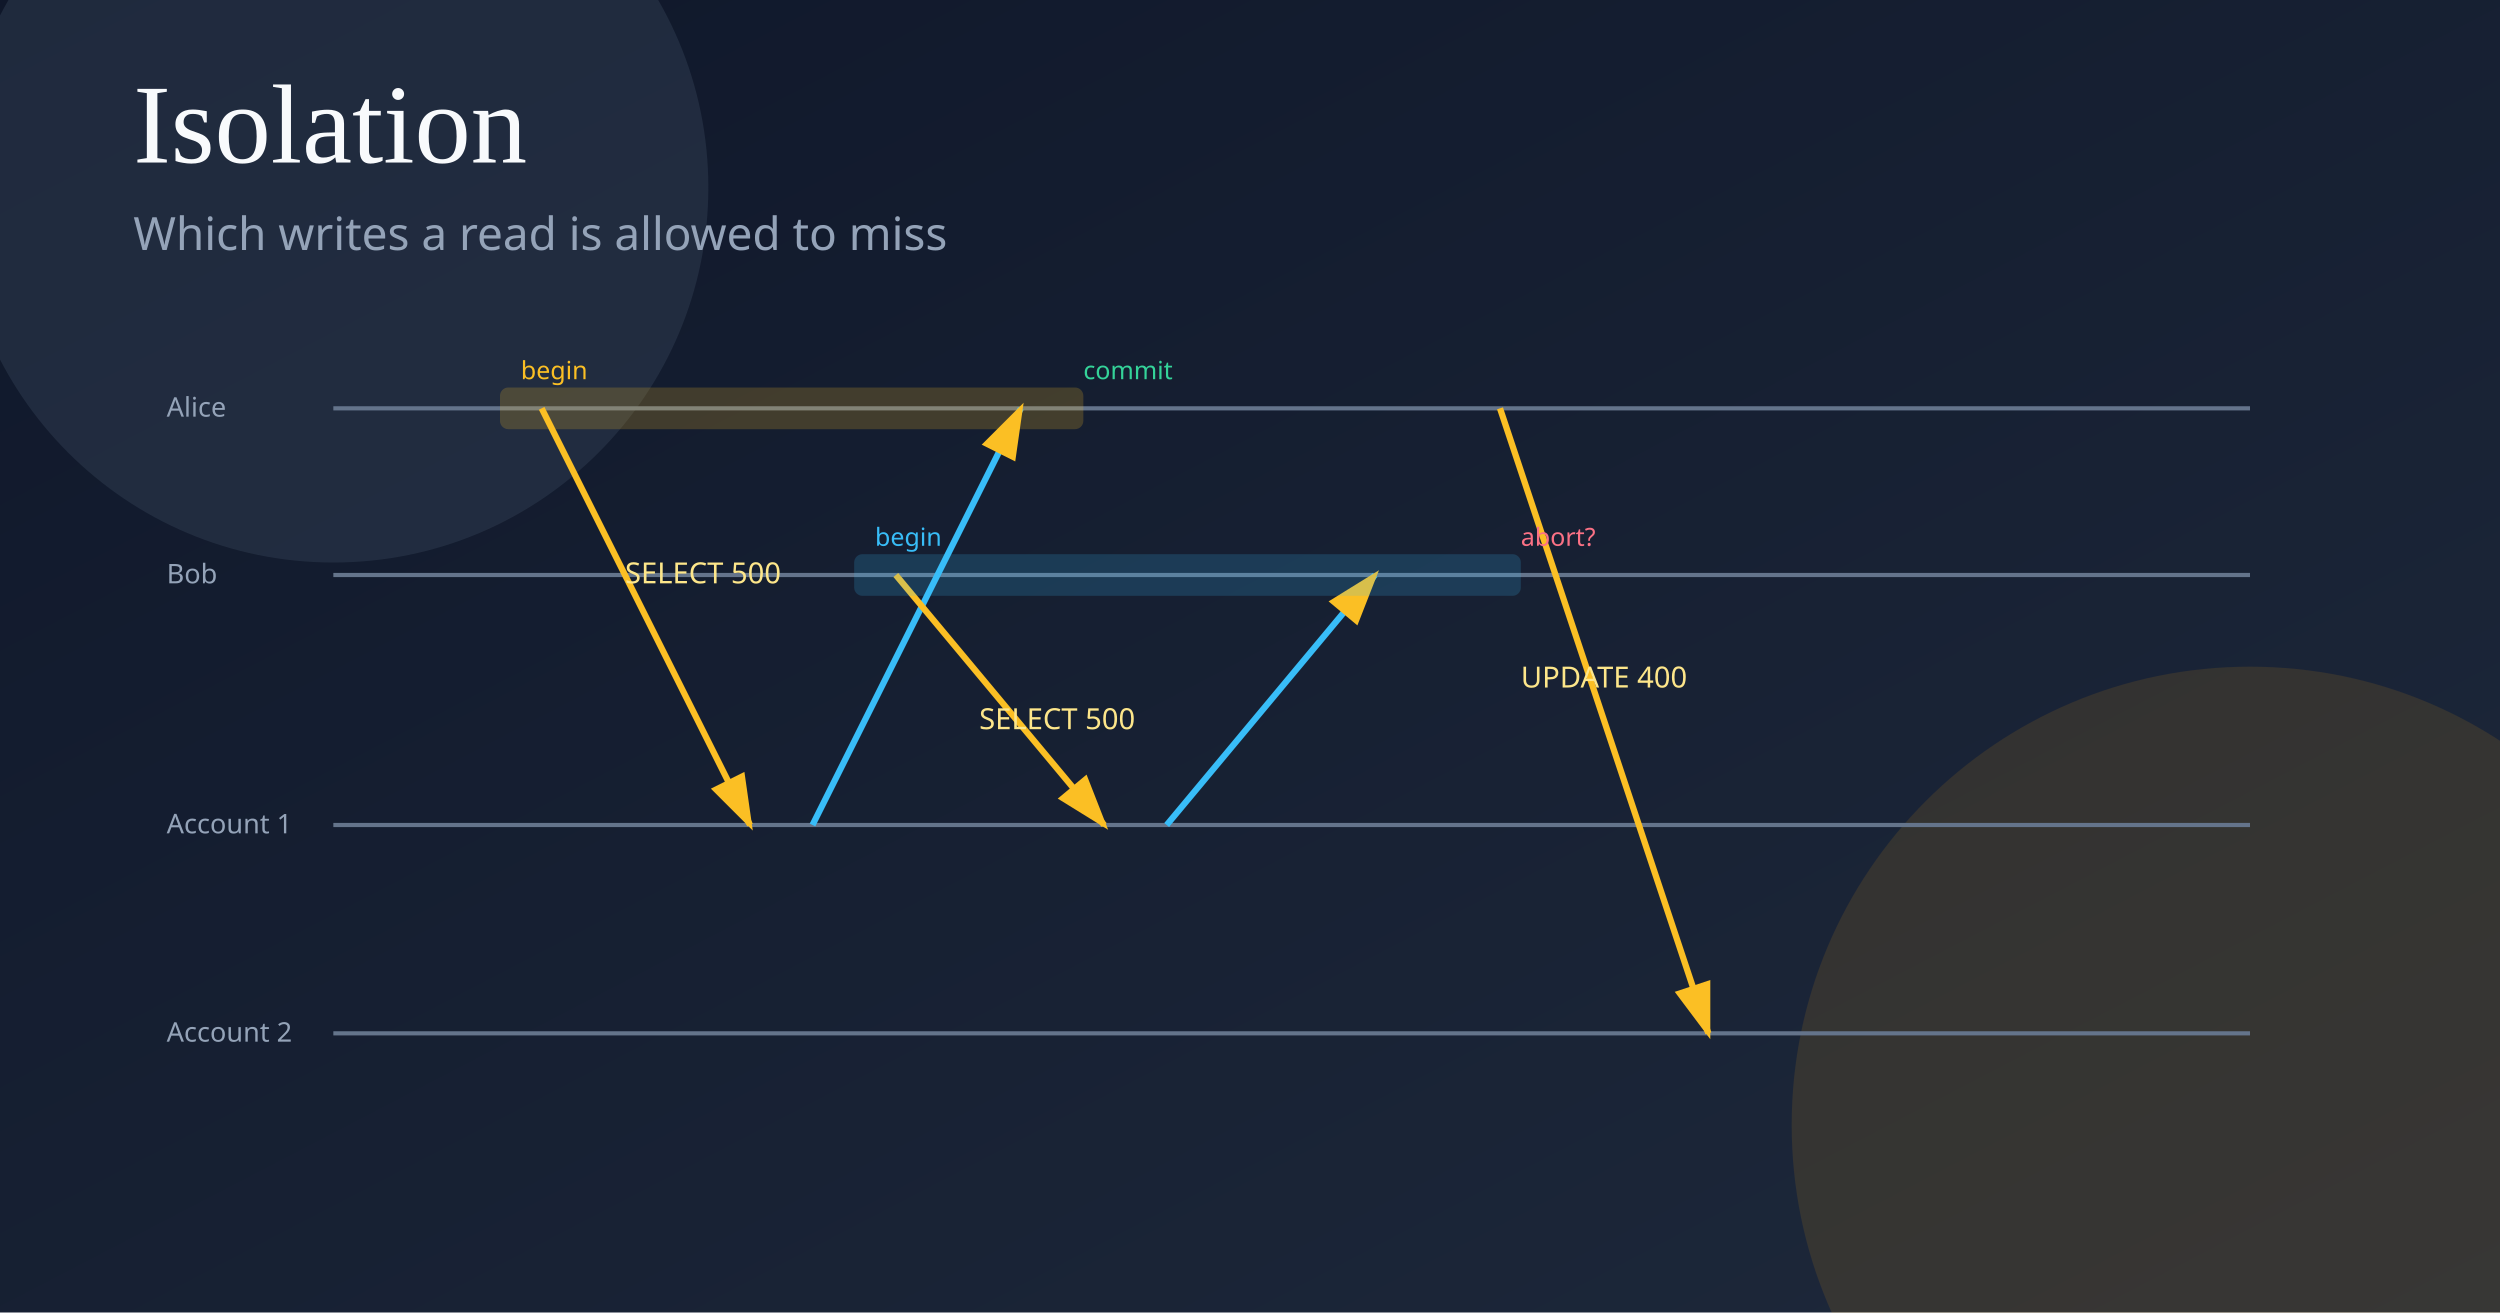
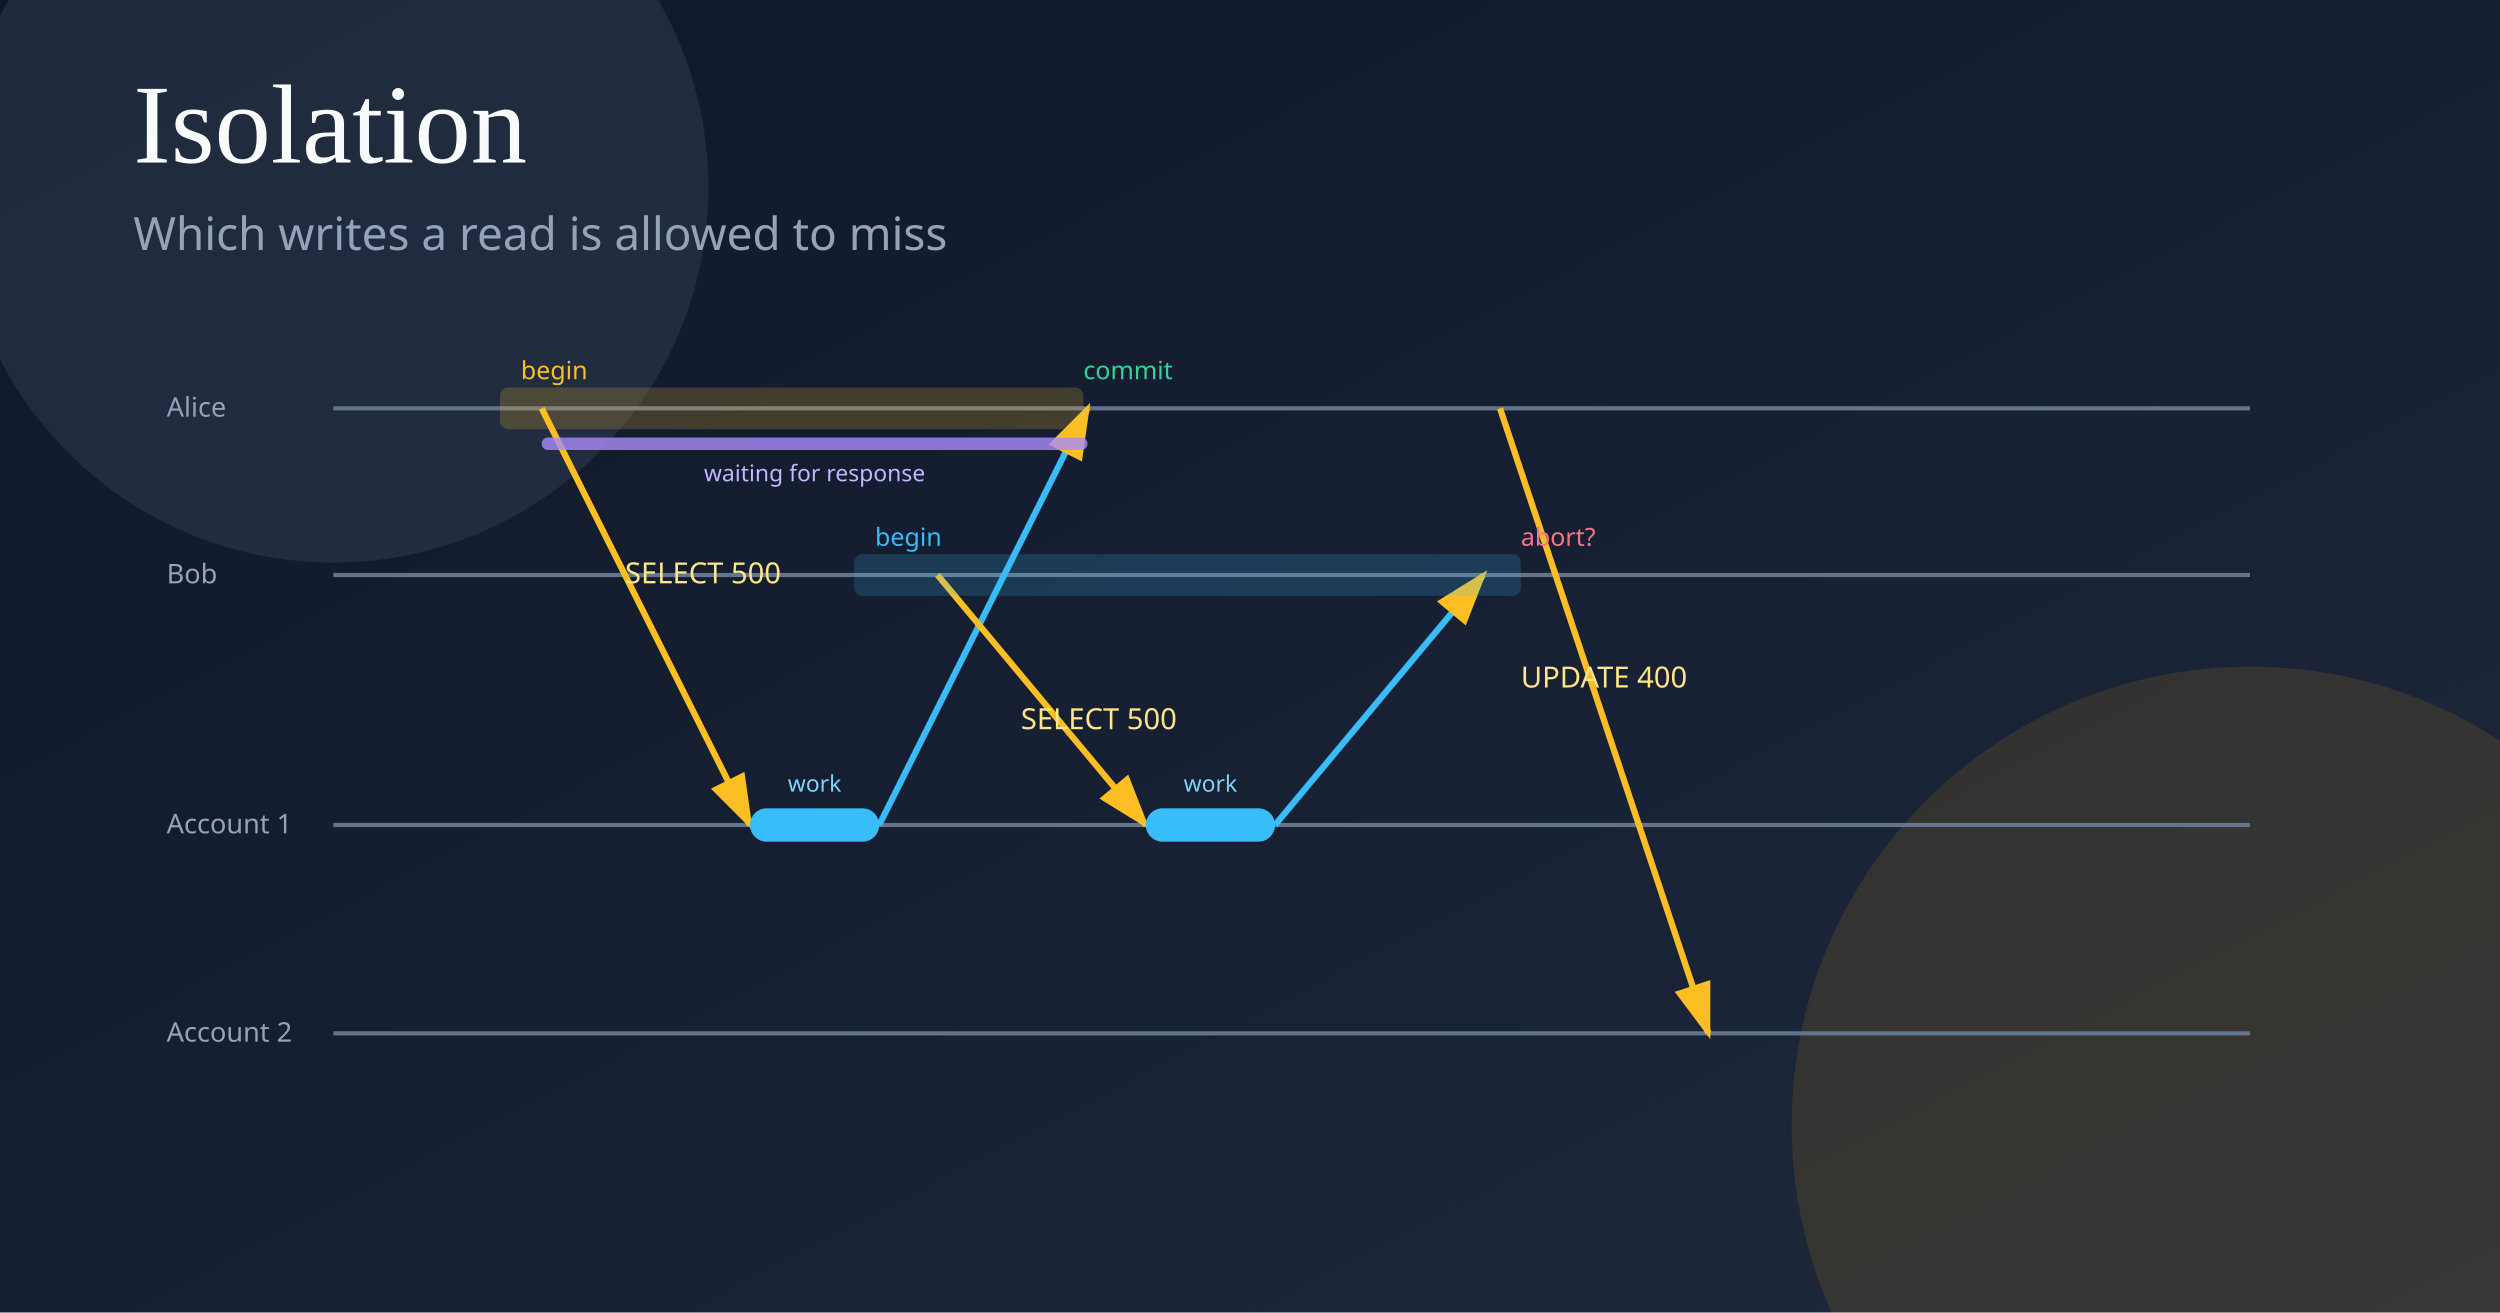
- <svg xmlns="http://www.w3.org/2000/svg" width="1200" height="630" viewBox="0 0 1200 630" role="img" aria-label="Transaction isolation cover: two clients overlapping on the same accounts">
+ <svg xmlns="http://www.w3.org/2000/svg" width="1200" height="630" viewBox="0 0 1200 630" role="img" aria-label="Transaction isolation cover: requests travel to accounts, spend time processing, and return responses">
  <defs>
    <linearGradient id="tx-bg" x1="0" y1="0" x2="1" y2="1">
      <stop offset="0%" stop-color="#0f172a" />
      <stop offset="100%" stop-color="#1e293b" />
    </linearGradient>
    <marker id="tx-arrow" markerWidth="10" markerHeight="10" refX="8" refY="3" orient="auto">
      <path d="M0,0 L0,6 L9,3 z" fill="#fbbf24" />
    </marker>
  </defs>
  <rect width="1200" height="630" fill="url(#tx-bg)" />
  <circle cx="160" cy="90" r="180" fill="#334155" opacity="0.45" />
  <circle cx="1080" cy="540" r="220" fill="#f59e0b" opacity="0.12" />
  <text x="64" y="78" font-family="Georgia, 'Times New Roman', serif" font-size="54" fill="#f8fafc">Isolation</text>
  <text x="64" y="120" font-family="ui-sans-serif, system-ui, sans-serif" font-size="22" fill="#94a3b8">Which writes a read is allowed to miss</text>
  <g font-family="ui-sans-serif, system-ui, sans-serif">
    <text x="80" y="200" font-size="13" fill="#94a3b8">Alice</text>
    <line x1="160" y1="196" x2="1080" y2="196" stroke="#64748b" stroke-width="2" />
    <text x="80" y="280" font-size="13" fill="#94a3b8">Bob</text>
    <line x1="160" y1="276" x2="1080" y2="276" stroke="#64748b" stroke-width="2" />
    <text x="80" y="400" font-size="13" fill="#94a3b8">Account 1</text>
    <line x1="160" y1="396" x2="1080" y2="396" stroke="#64748b" stroke-width="2" />
    <text x="80" y="500" font-size="13" fill="#94a3b8">Account 2</text>
    <line x1="160" y1="496" x2="1080" y2="496" stroke="#64748b" stroke-width="2" />
    <path d="M260 196 L360 396" stroke="#fbbf24" stroke-width="3" fill="none" marker-end="url(#tx-arrow)" />
-     <path d="M390 396 L490 196" stroke="#38bdf8" stroke-width="3" fill="none" marker-end="url(#tx-arrow)" />
+     <rect x="360" y="388" width="62" height="16" rx="8" fill="#38bdf8" />
+     <text x="391" y="380" text-anchor="middle" font-size="11" fill="#7dd3fc">work</text>
+     <path d="M422 396 L522 196" stroke="#38bdf8" stroke-width="3" fill="none" marker-end="url(#tx-arrow)" />
    <text x="300" y="280" font-size="14" fill="#fde68a">SELECT 500</text>
-     <path d="M430 276 L530 396" stroke="#fbbf24" stroke-width="3" fill="none" marker-end="url(#tx-arrow)" />
-     <path d="M560 396 L660 276" stroke="#38bdf8" stroke-width="3" fill="none" marker-end="url(#tx-arrow)" />
-     <text x="470" y="350" font-size="14" fill="#fde68a">SELECT 500</text>
+     <path d="M450 276 L550 396" stroke="#fbbf24" stroke-width="3" fill="none" marker-end="url(#tx-arrow)" />
+     <rect x="550" y="388" width="62" height="16" rx="8" fill="#38bdf8" />
+     <text x="581" y="380" text-anchor="middle" font-size="11" fill="#7dd3fc">work</text>
+     <path d="M612 396 L712 276" stroke="#38bdf8" stroke-width="3" fill="none" marker-end="url(#tx-arrow)" />
+     <text x="490" y="350" font-size="14" fill="#fde68a">SELECT 500</text>
    <path d="M720 196 L820 496" stroke="#fbbf24" stroke-width="3" fill="none" marker-end="url(#tx-arrow)" />
    <text x="730" y="330" font-size="14" fill="#fde68a">UPDATE 400</text>
    <rect x="240" y="186" width="280" height="20" rx="4" fill="#fbbf24" opacity="0.2" />
    <rect x="410" y="266" width="320" height="20" rx="4" fill="#38bdf8" opacity="0.18" />
+     <rect x="260" y="210" width="262" height="6" rx="3" fill="#a78bfa" opacity="0.8" />
+     <text x="391" y="231" text-anchor="middle" font-size="11" fill="#c4b5fd">waiting for response</text>
    <text x="250" y="182" font-size="12" fill="#fbbf24">begin</text>
    <text x="520" y="182" font-size="12" fill="#34d399">commit</text>
    <text x="420" y="262" font-size="12" fill="#38bdf8">begin</text>
    <text x="730" y="262" font-size="12" fill="#fb7185">abort?</text>
  </g>
</svg>
